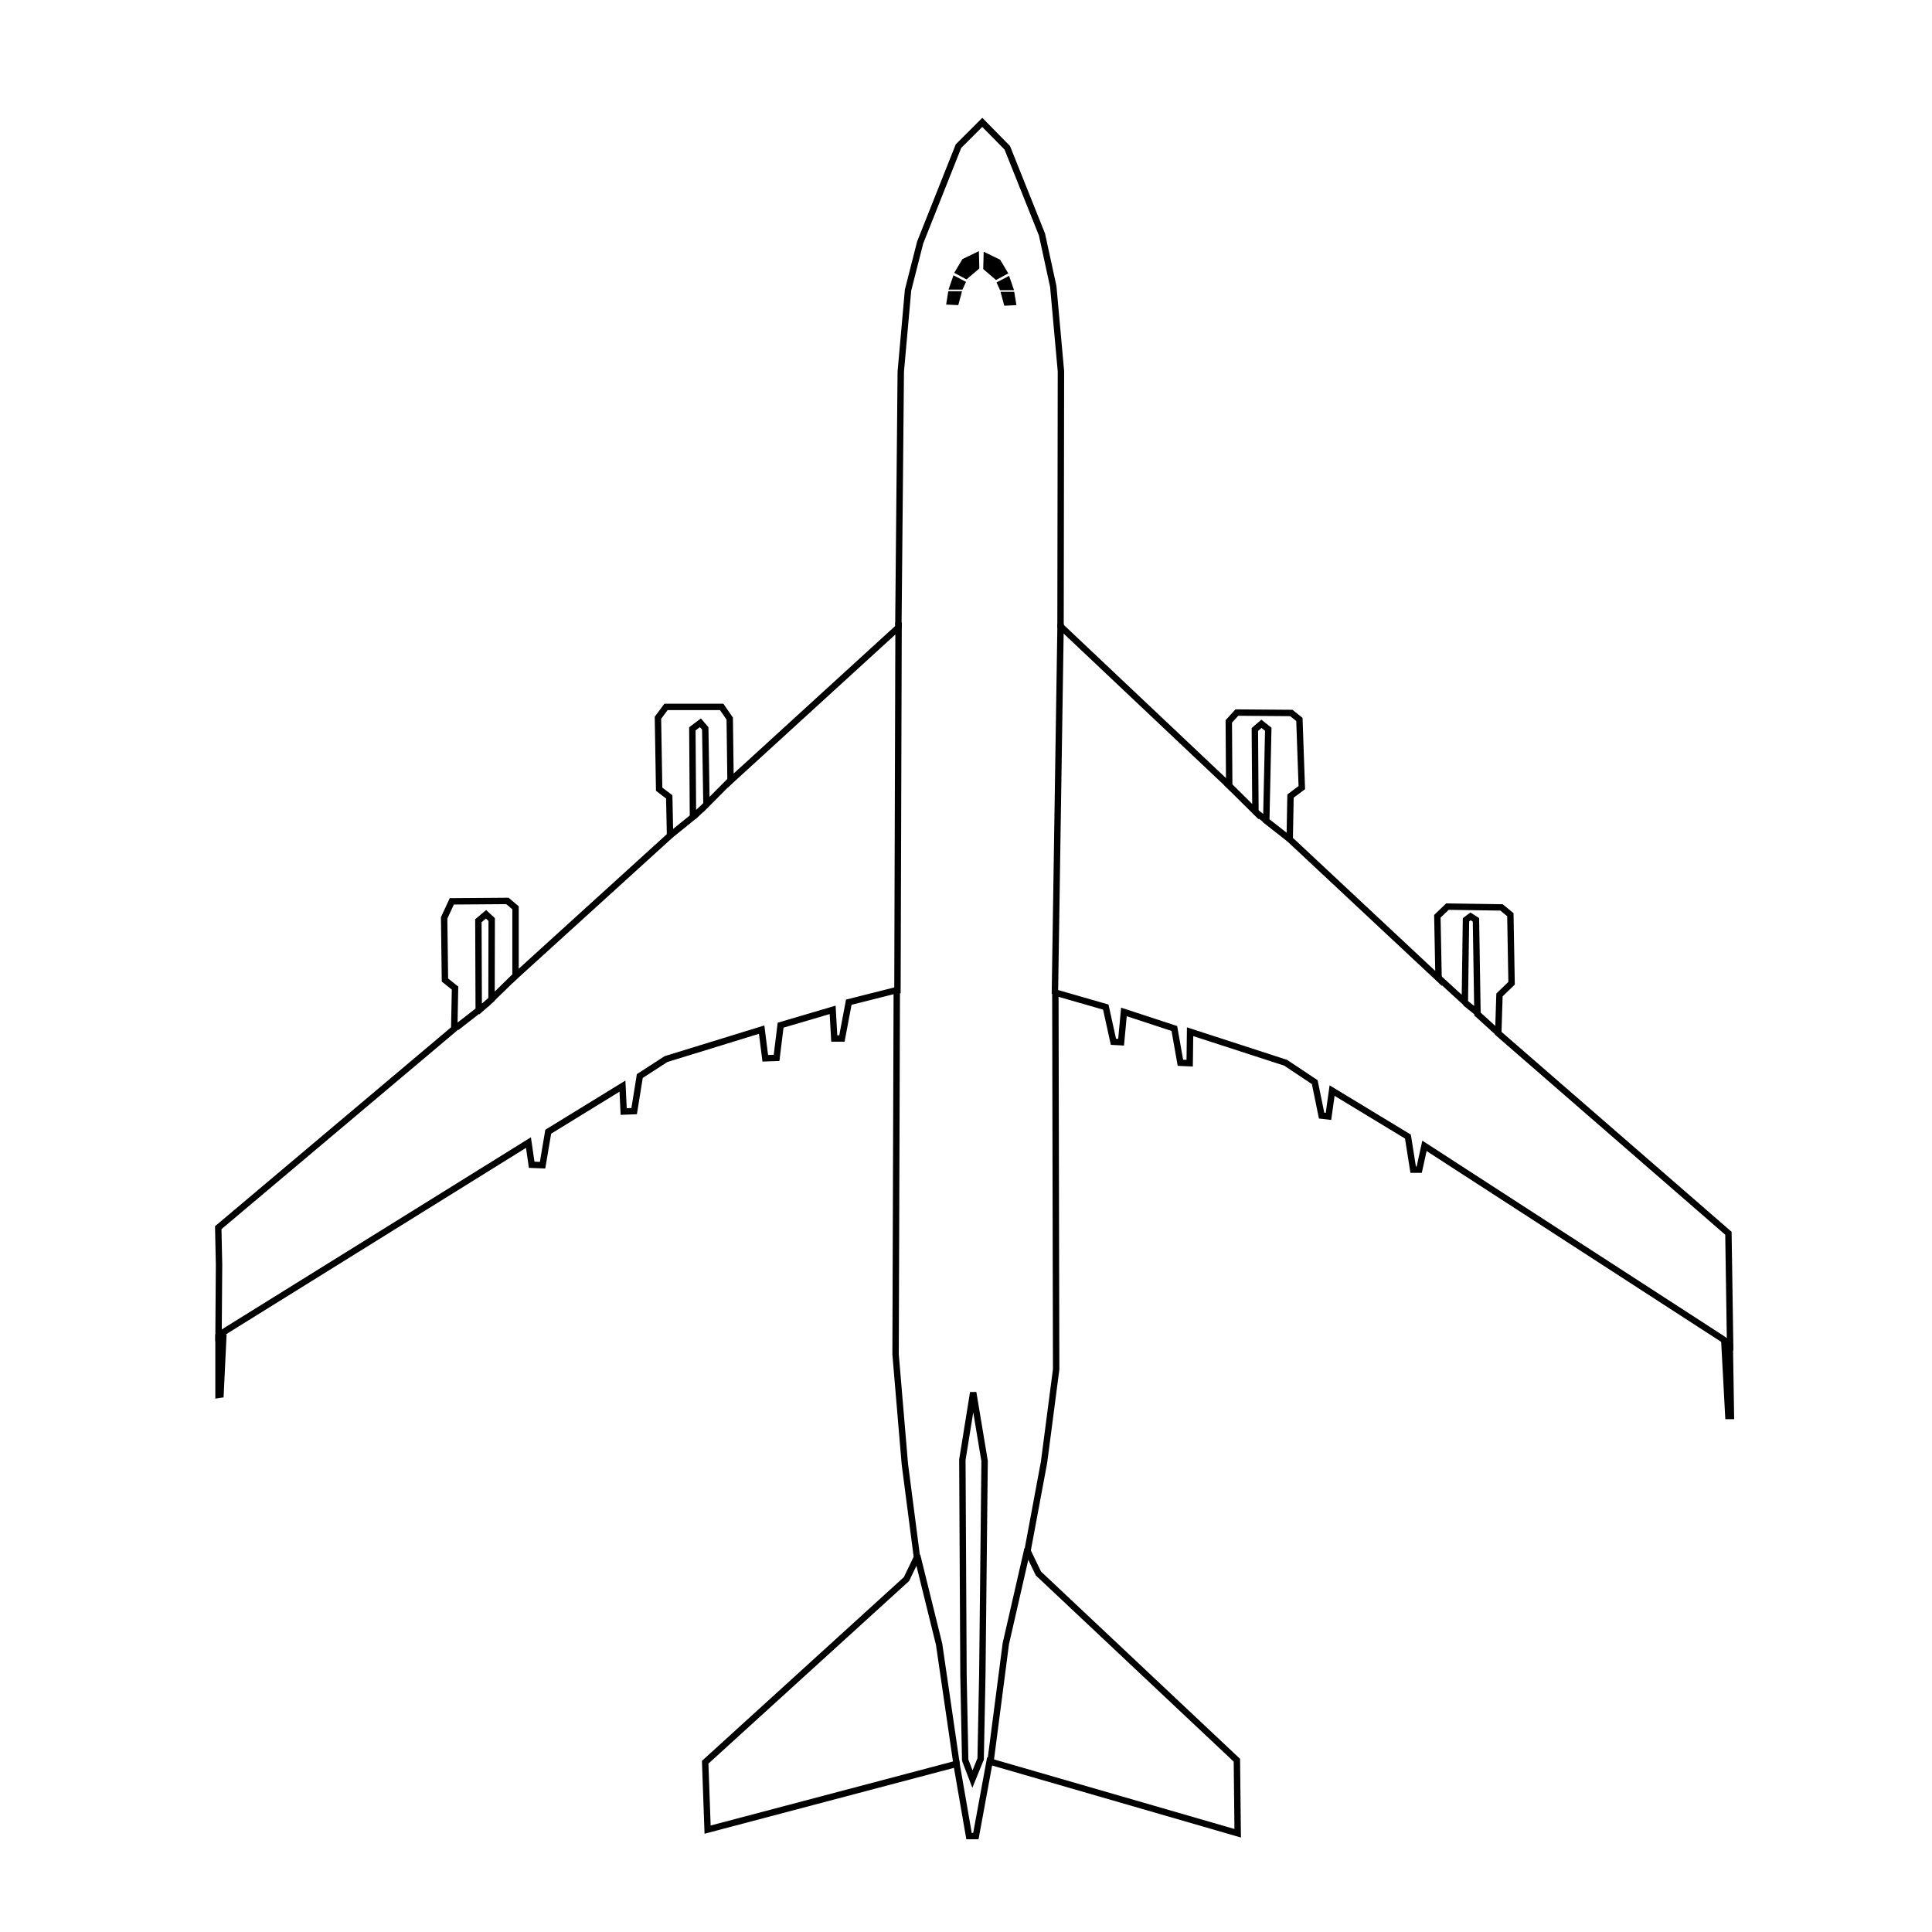
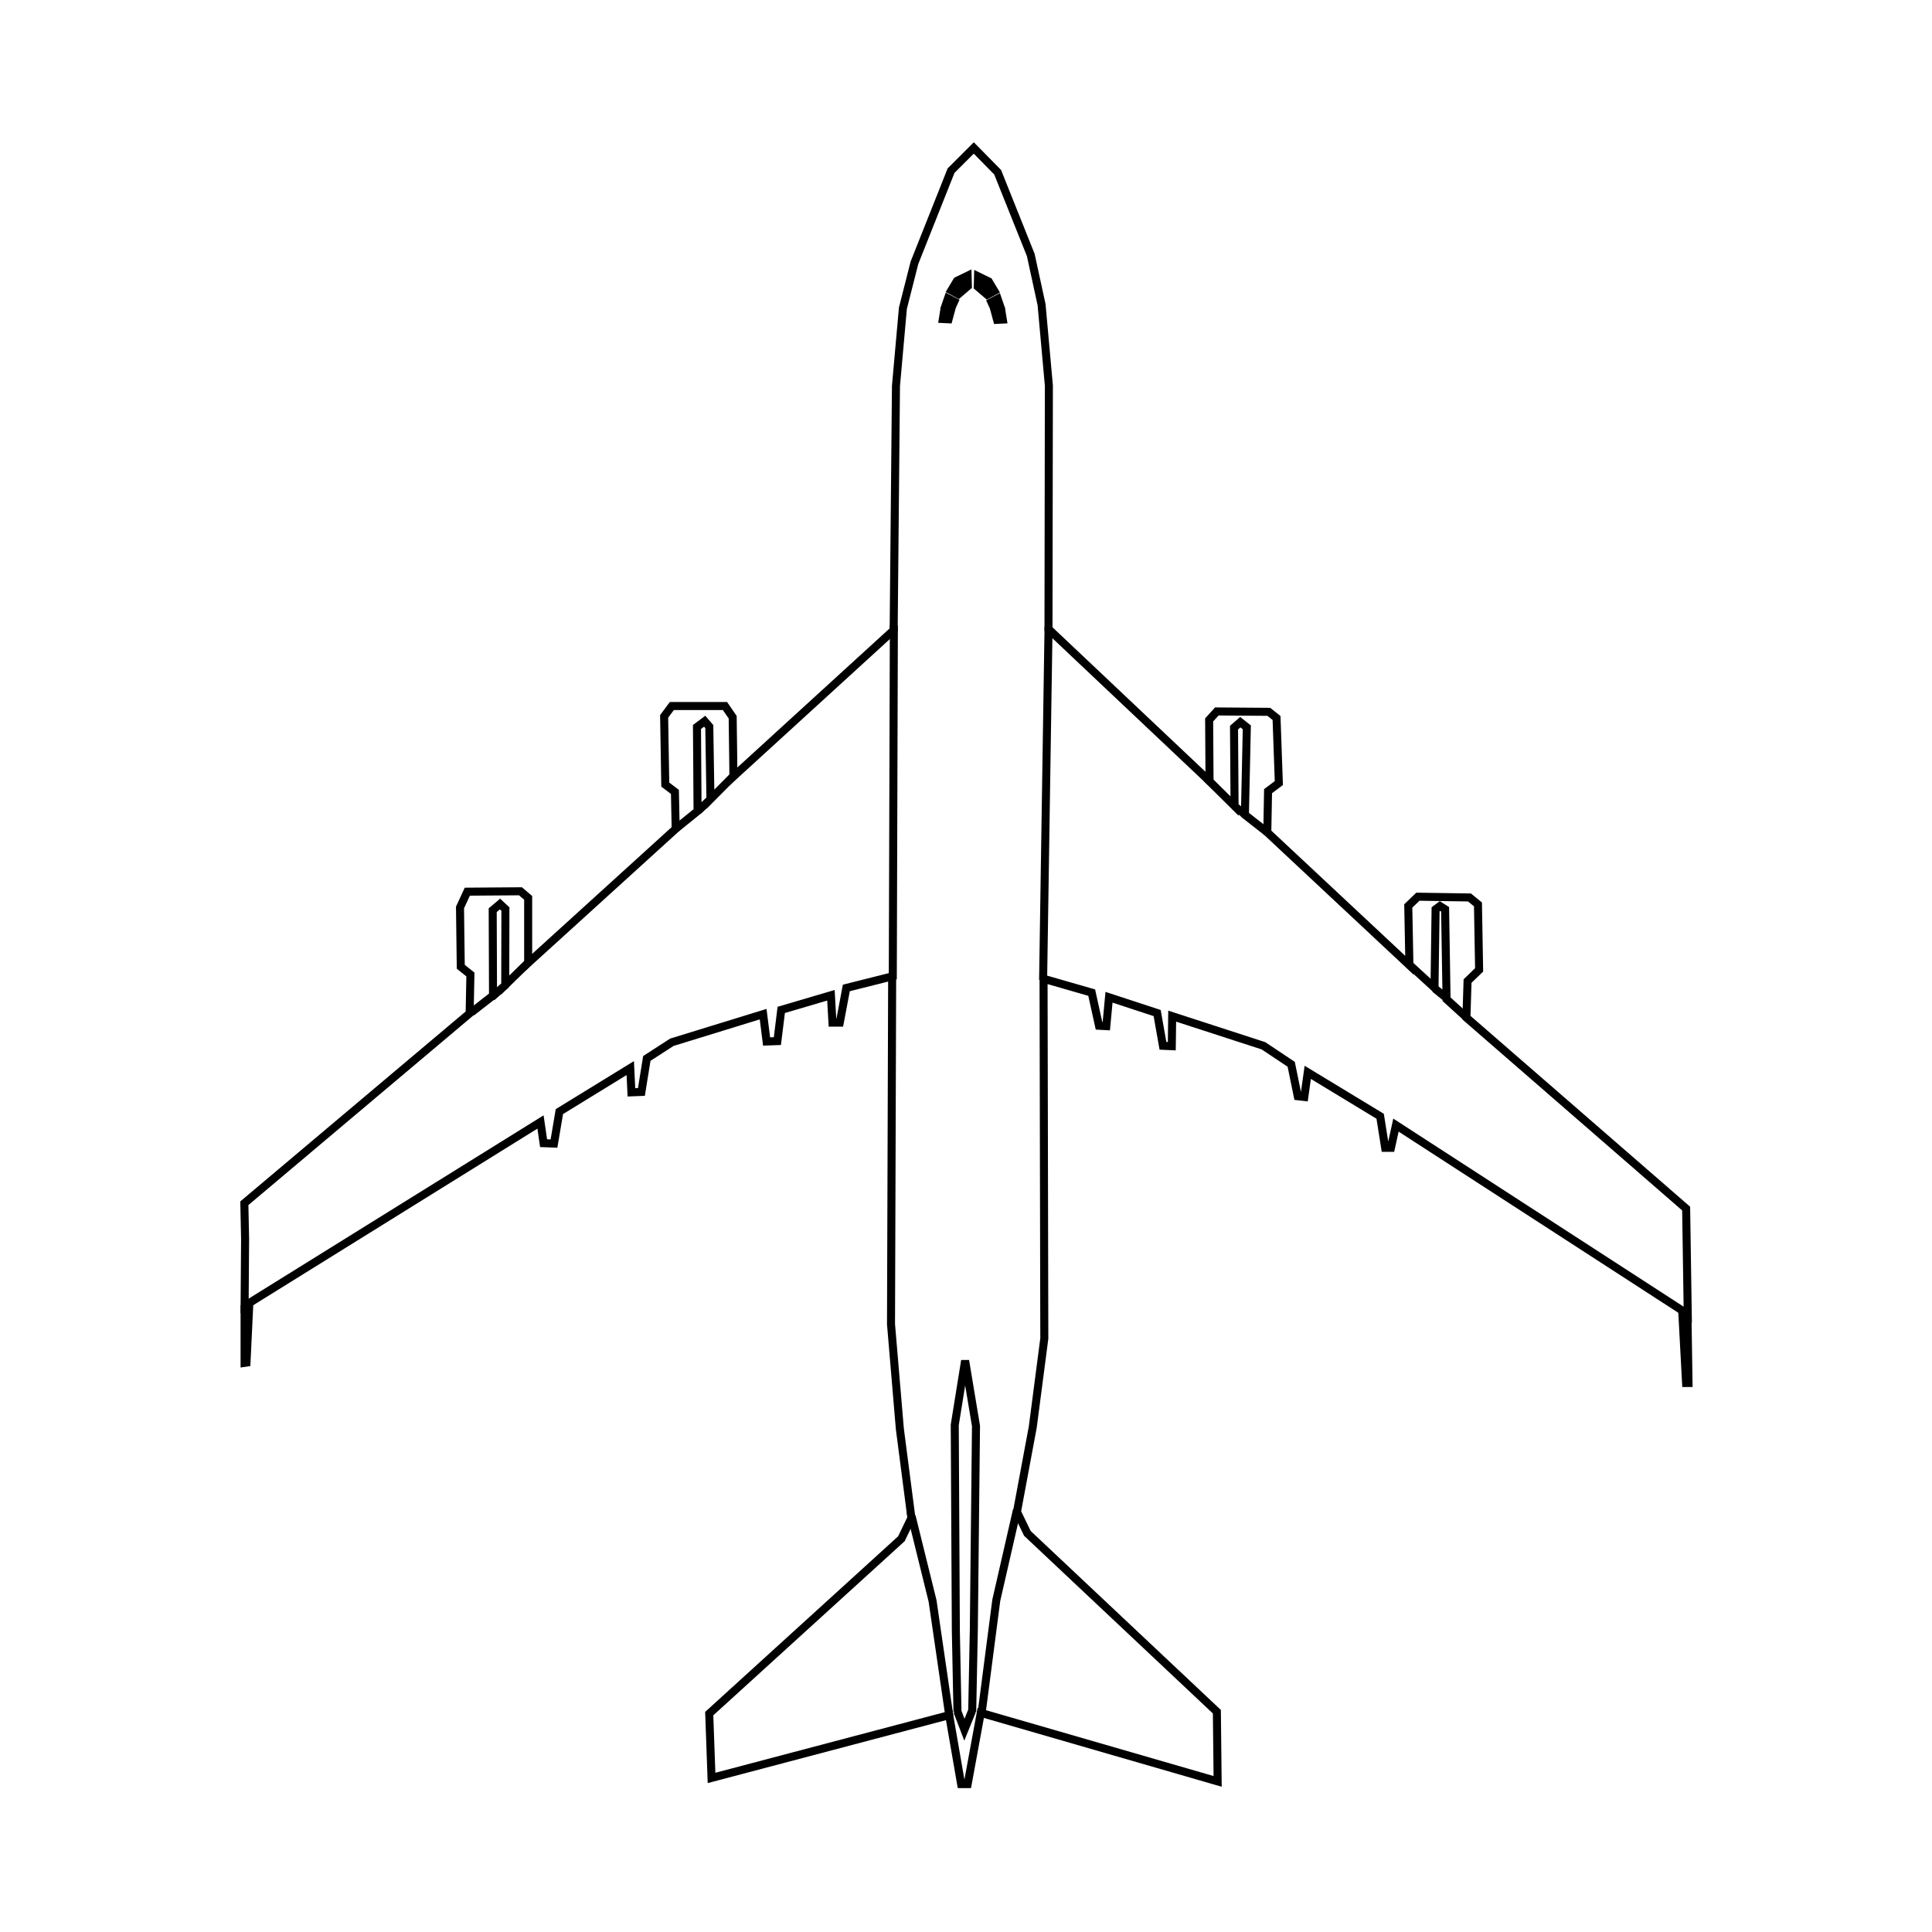
- <svg xmlns="http://www.w3.org/2000/svg" width="80mm" height="80mm" viewBox="-8 -5 80 80" version="1.1" id="svg1542">
+ <svg xmlns="http://www.w3.org/2000/svg" width="80mm" height="80mm" viewBox="-9.56 -6.35 83.793 83.793" version="1.1" id="svg1542">
  <defs id="defs1536" />
  <g id="layer2" style="display:inline">
-     <path style="fill:none;stroke:#000000;stroke-width:0.265px;stroke-linecap:butt;stroke-linejoin:miter;stroke-opacity:1" d="m 1.437,50.046 12.445,-7.734 0.134,0.919 0.451,0.017 0.234,-1.386 3.074,-1.888 0.05,1.052 0.434,-0.017 0.234,-1.453 1.086,-0.702 3.959,-1.219 0.15,1.186 0.468,-0.017 0.167,-1.353 2.155,-0.635 0.067,1.186 h 0.317 l 0.284,-1.503 1.988,-0.501 -0.05,15.084 0.384,4.544 0.501,3.859 -0.434,0.902 -8.335,7.584 0.1,2.79 10.307,-2.723 0.518,2.99 h 0.284 l 0.568,-3.09 10.273,2.973 -0.033,-3.023 -8.219,-7.734 -0.451,-0.935 0.685,-3.675 0.501,-3.842 -0.033,-15.602 2.088,0.601 0.317,1.437 0.317,0.017 0.117,-1.253 2.088,0.685 0.251,1.42 0.384,0.017 0.017,-1.303 3.959,1.286 1.203,0.802 0.284,1.386 0.284,0.033 0.15,-1.069 3.14,1.904 0.217,1.37 h 0.251 l 0.217,-0.986 12.358,8.005 0.298,0.22 -0.07,-4.605 -9.53,-8.281 0.05,-1.587 0.501,-0.484 -0.05,-2.84 -0.367,-0.301 -2.238,-0.033 -0.418,0.401 0.05,2.572 -6.164,-5.763 0.033,-1.787 0.468,-0.351 -0.1,-2.823 -0.334,-0.267 -2.255,-0.017 -0.334,0.367 0.017,2.656 L 35.914,20.931 35.931,10.373 35.614,6.865 35.146,4.711 33.709,1.119 32.674,0.067 31.688,1.052 30.101,5.045 29.6,7.016 29.299,10.39 29.199,20.981 22.25,27.328 22.217,24.756 21.883,24.271 h -2.305 l -0.334,0.451 0.05,2.957 0.418,0.317 0.033,1.604 -6.398,5.813 v -2.823 l -0.334,-0.284 -2.305,0.017 -0.317,0.685 0.033,2.572 0.418,0.334 -0.033,1.687 -9.772,8.235 0.033,1.537 -0.021,2.922 z" id="path1463" />
+     <path style="fill:none;stroke:#000000;stroke-width:0.348px;stroke-linecap:butt;stroke-linejoin:miter;stroke-opacity:1" d="m 1.437,50.046 12.445,-7.734 0.134,0.919 0.451,0.017 0.234,-1.386 3.074,-1.888 0.05,1.052 0.434,-0.017 0.234,-1.453 1.086,-0.702 3.959,-1.219 0.15,1.186 0.468,-0.017 0.167,-1.353 2.155,-0.635 0.067,1.186 h 0.317 l 0.284,-1.503 1.988,-0.501 -0.05,15.084 0.384,4.544 0.501,3.859 -0.434,0.902 -8.335,7.584 0.1,2.79 10.307,-2.723 0.518,2.99 h 0.284 l 0.568,-3.09 10.273,2.973 -0.033,-3.023 -8.219,-7.734 -0.451,-0.935 0.685,-3.675 0.501,-3.842 -0.033,-15.602 2.088,0.601 0.317,1.437 0.317,0.017 0.117,-1.253 2.088,0.685 0.251,1.42 0.384,0.017 0.017,-1.303 3.959,1.286 1.203,0.802 0.284,1.386 0.284,0.033 0.15,-1.069 3.14,1.904 0.217,1.37 h 0.251 l 0.217,-0.986 12.358,8.005 0.298,0.22 -0.07,-4.605 -9.53,-8.281 0.05,-1.587 0.501,-0.484 -0.05,-2.84 -0.367,-0.301 -2.238,-0.033 -0.418,0.401 0.05,2.572 -6.164,-5.763 0.033,-1.787 0.468,-0.351 -0.1,-2.823 -0.334,-0.267 -2.255,-0.017 -0.334,0.367 0.017,2.656 L 35.914,20.931 35.931,10.373 35.614,6.865 35.146,4.711 33.709,1.119 32.674,0.067 31.688,1.052 30.101,5.045 29.6,7.016 29.299,10.39 29.199,20.981 22.25,27.328 22.217,24.756 21.883,24.271 h -2.305 l -0.334,0.451 0.05,2.957 0.418,0.317 0.033,1.604 -6.398,5.813 v -2.823 l -0.334,-0.284 -2.305,0.017 -0.317,0.685 0.033,2.572 0.418,0.334 -0.033,1.687 -9.772,8.235 0.033,1.537 -0.021,2.922 z" id="path1463" />
  </g>
  <g id="layer1">
-     <path id="path6051" style="fill:none;stroke:#000000;stroke-width:0.265;stroke-dasharray:none" d="m 63.626,50.633 0.047,3 H 63.567 L 63.401,50.529 m -62.353,-0.274 -1.5e-6,2.504 0.083,-0.012 0.119,-2.492 m 31.761,17.718 0.638,-4.914 0.898,-3.922 m -2.587,8.729 0.307,0.803 0.331,-0.815 m -0.98,0.248 -0.732,-5.02 -0.909,-3.677 0.058,-0.008 m 5.646,-23.245 0.236,-15.308 m -6.756,15.284 0.047,-15.332 v -0.024 M 33.342,6.294 32.917,5.798 m 0.65,0.472 -0.307,0.165 -0.413,-0.354 0.012,-0.449 0.461,0.224 z m 0.236,0.614 h -0.307 l -0.059,-0.13 0.272,-0.142 z m 0.13,0.626 -0.248,0.012 -0.083,-0.307 h 0.283 z M 31.923,6.27 32.348,5.774 m -0.65,0.472 0.307,0.165 0.413,-0.354 -0.012,-0.449 -0.461,0.224 z m -0.236,0.614 0.307,-1e-6 0.059,-0.13 -0.272,-0.142 z m -0.13,0.626 0.248,0.012 0.083,-0.307 h -0.283 z m 21.337,29.038 0.54,0.435 m -1.673,-1.496 1.12,1.026 0.047,-3.402 0.189,-0.142 0.224,0.142 0.063,3.901 0.839,0.764 m -10.045,-9.142 0.484,0.378 m -1.687,-1.582 1.215,1.204 -0.024,-3.402 0.272,-0.236 0.283,0.224 -0.083,3.792 0.953,0.747 m -24.659,-0.922 0.501,-0.476 m -1.453,1.236 0.919,-0.743 -0.025,-3.65 0.334,-0.251 0.2,0.234 0.05,3.149 1.044,-1.052 m -10.535,9.642 0.64,-0.562 m -1.515,1.216 0.936,-0.728 -0.014,-3.702 0.317,-0.267 0.234,0.217 -0.007,3.296 1.013,-0.989 m 18.601,32.516 -0.071,-3.52 -0.047,-8.93 0.449,-2.788 0.472,2.835 -0.094,8.835 -0.071,3.567" />
+     <path id="path6051" style="fill:none;stroke:#000000;stroke-width:0.348;stroke-dasharray:none" d="m 63.626,50.633 0.047,3 H 63.567 L 63.401,50.529 m -62.353,-0.274 -1.5e-6,2.504 0.083,-0.012 0.119,-2.492 m 31.761,17.718 0.638,-4.914 0.898,-3.922 m -2.587,8.729 0.307,0.803 0.331,-0.815 m -0.98,0.248 -0.732,-5.02 -0.909,-3.677 0.058,-0.008 m 5.646,-23.245 0.236,-15.308 m -6.756,15.284 0.047,-15.332 v -0.024 M 33.342,6.294 32.917,5.798 m 0.65,0.472 -0.307,0.165 -0.413,-0.354 0.012,-0.449 0.461,0.224 z m 0.236,0.614 h -0.307 l -0.059,-0.13 0.272,-0.142 z m 0.13,0.626 -0.248,0.012 -0.083,-0.307 h 0.283 z M 31.923,6.27 32.348,5.774 m -0.65,0.472 0.307,0.165 0.413,-0.354 -0.012,-0.449 -0.461,0.224 z m -0.236,0.614 0.307,-1e-6 0.059,-0.13 -0.272,-0.142 z m -0.13,0.626 0.248,0.012 0.083,-0.307 h -0.283 z m 21.337,29.038 0.54,0.435 m -1.673,-1.496 1.12,1.026 0.047,-3.402 0.189,-0.142 0.224,0.142 0.063,3.901 0.839,0.764 m -10.045,-9.142 0.484,0.378 m -1.687,-1.582 1.215,1.204 -0.024,-3.402 0.272,-0.236 0.283,0.224 -0.083,3.792 0.953,0.747 m -24.659,-0.922 0.501,-0.476 m -1.453,1.236 0.919,-0.743 -0.025,-3.65 0.334,-0.251 0.2,0.234 0.05,3.149 1.044,-1.052 m -10.535,9.642 0.64,-0.562 m -1.515,1.216 0.936,-0.728 -0.014,-3.702 0.317,-0.267 0.234,0.217 -0.007,3.296 1.013,-0.989 m 18.601,32.516 -0.071,-3.52 -0.047,-8.93 0.449,-2.788 0.472,2.835 -0.094,8.835 -0.071,3.567" />
  </g>
</svg>
